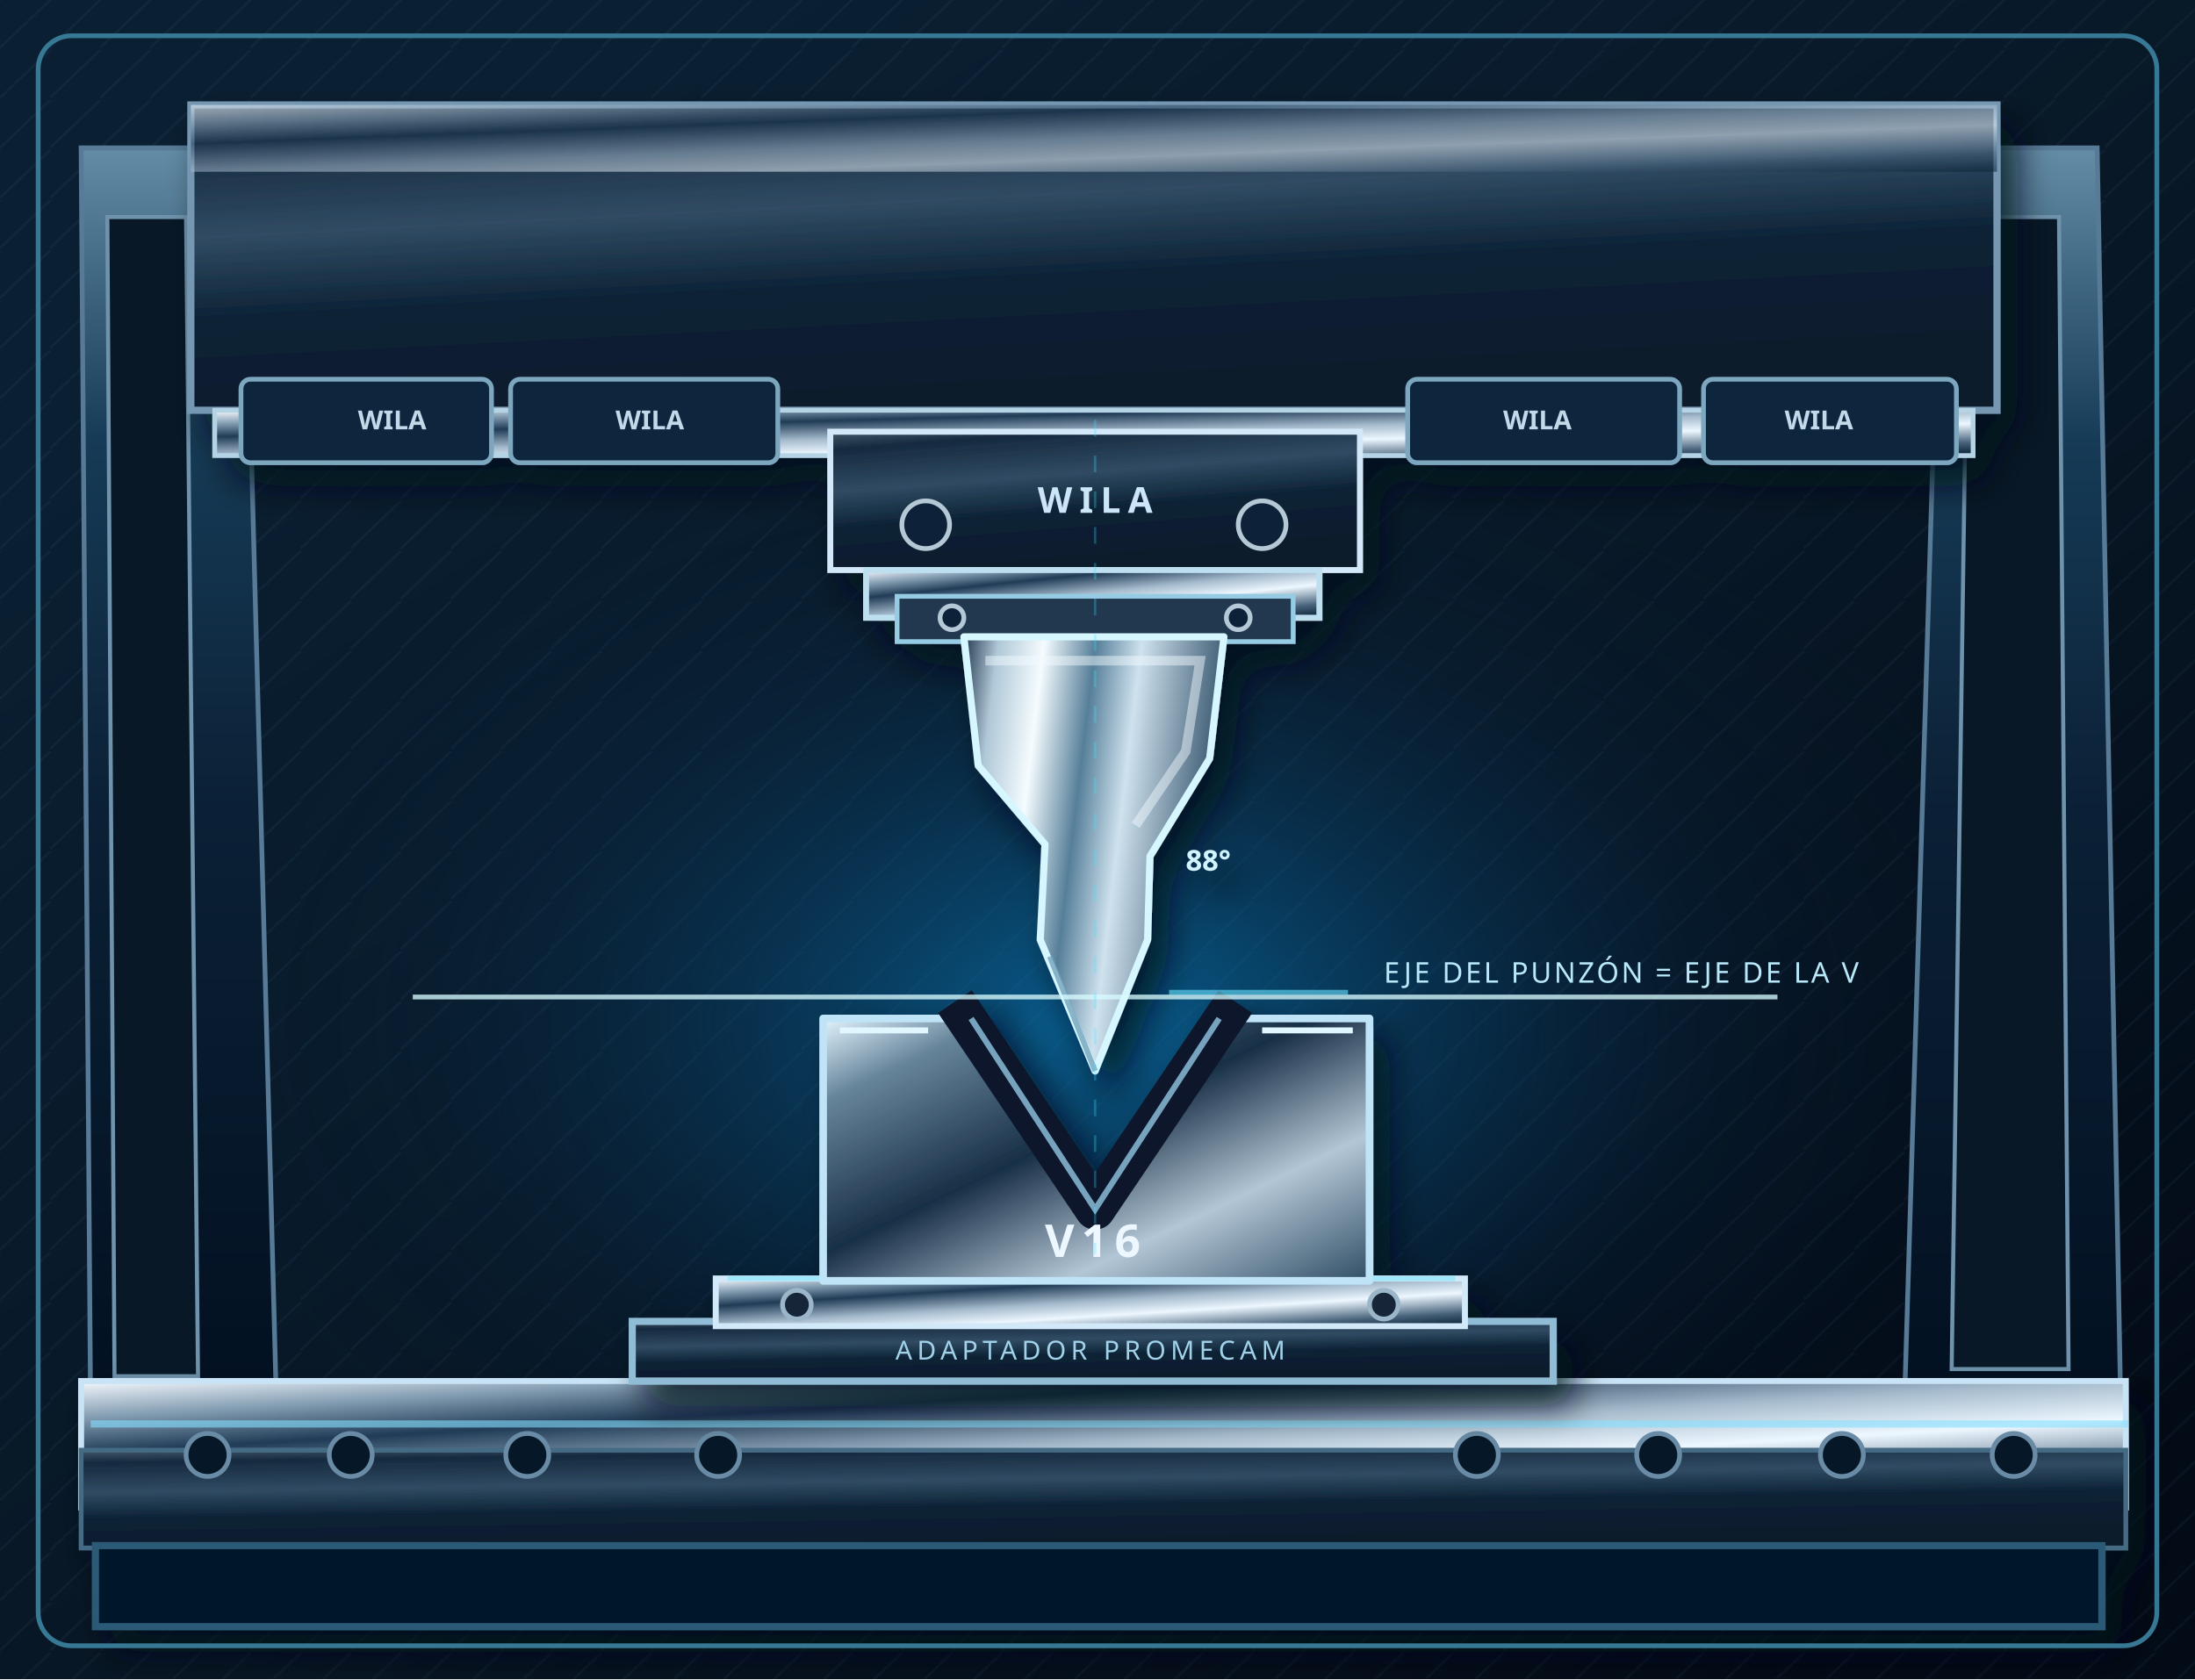
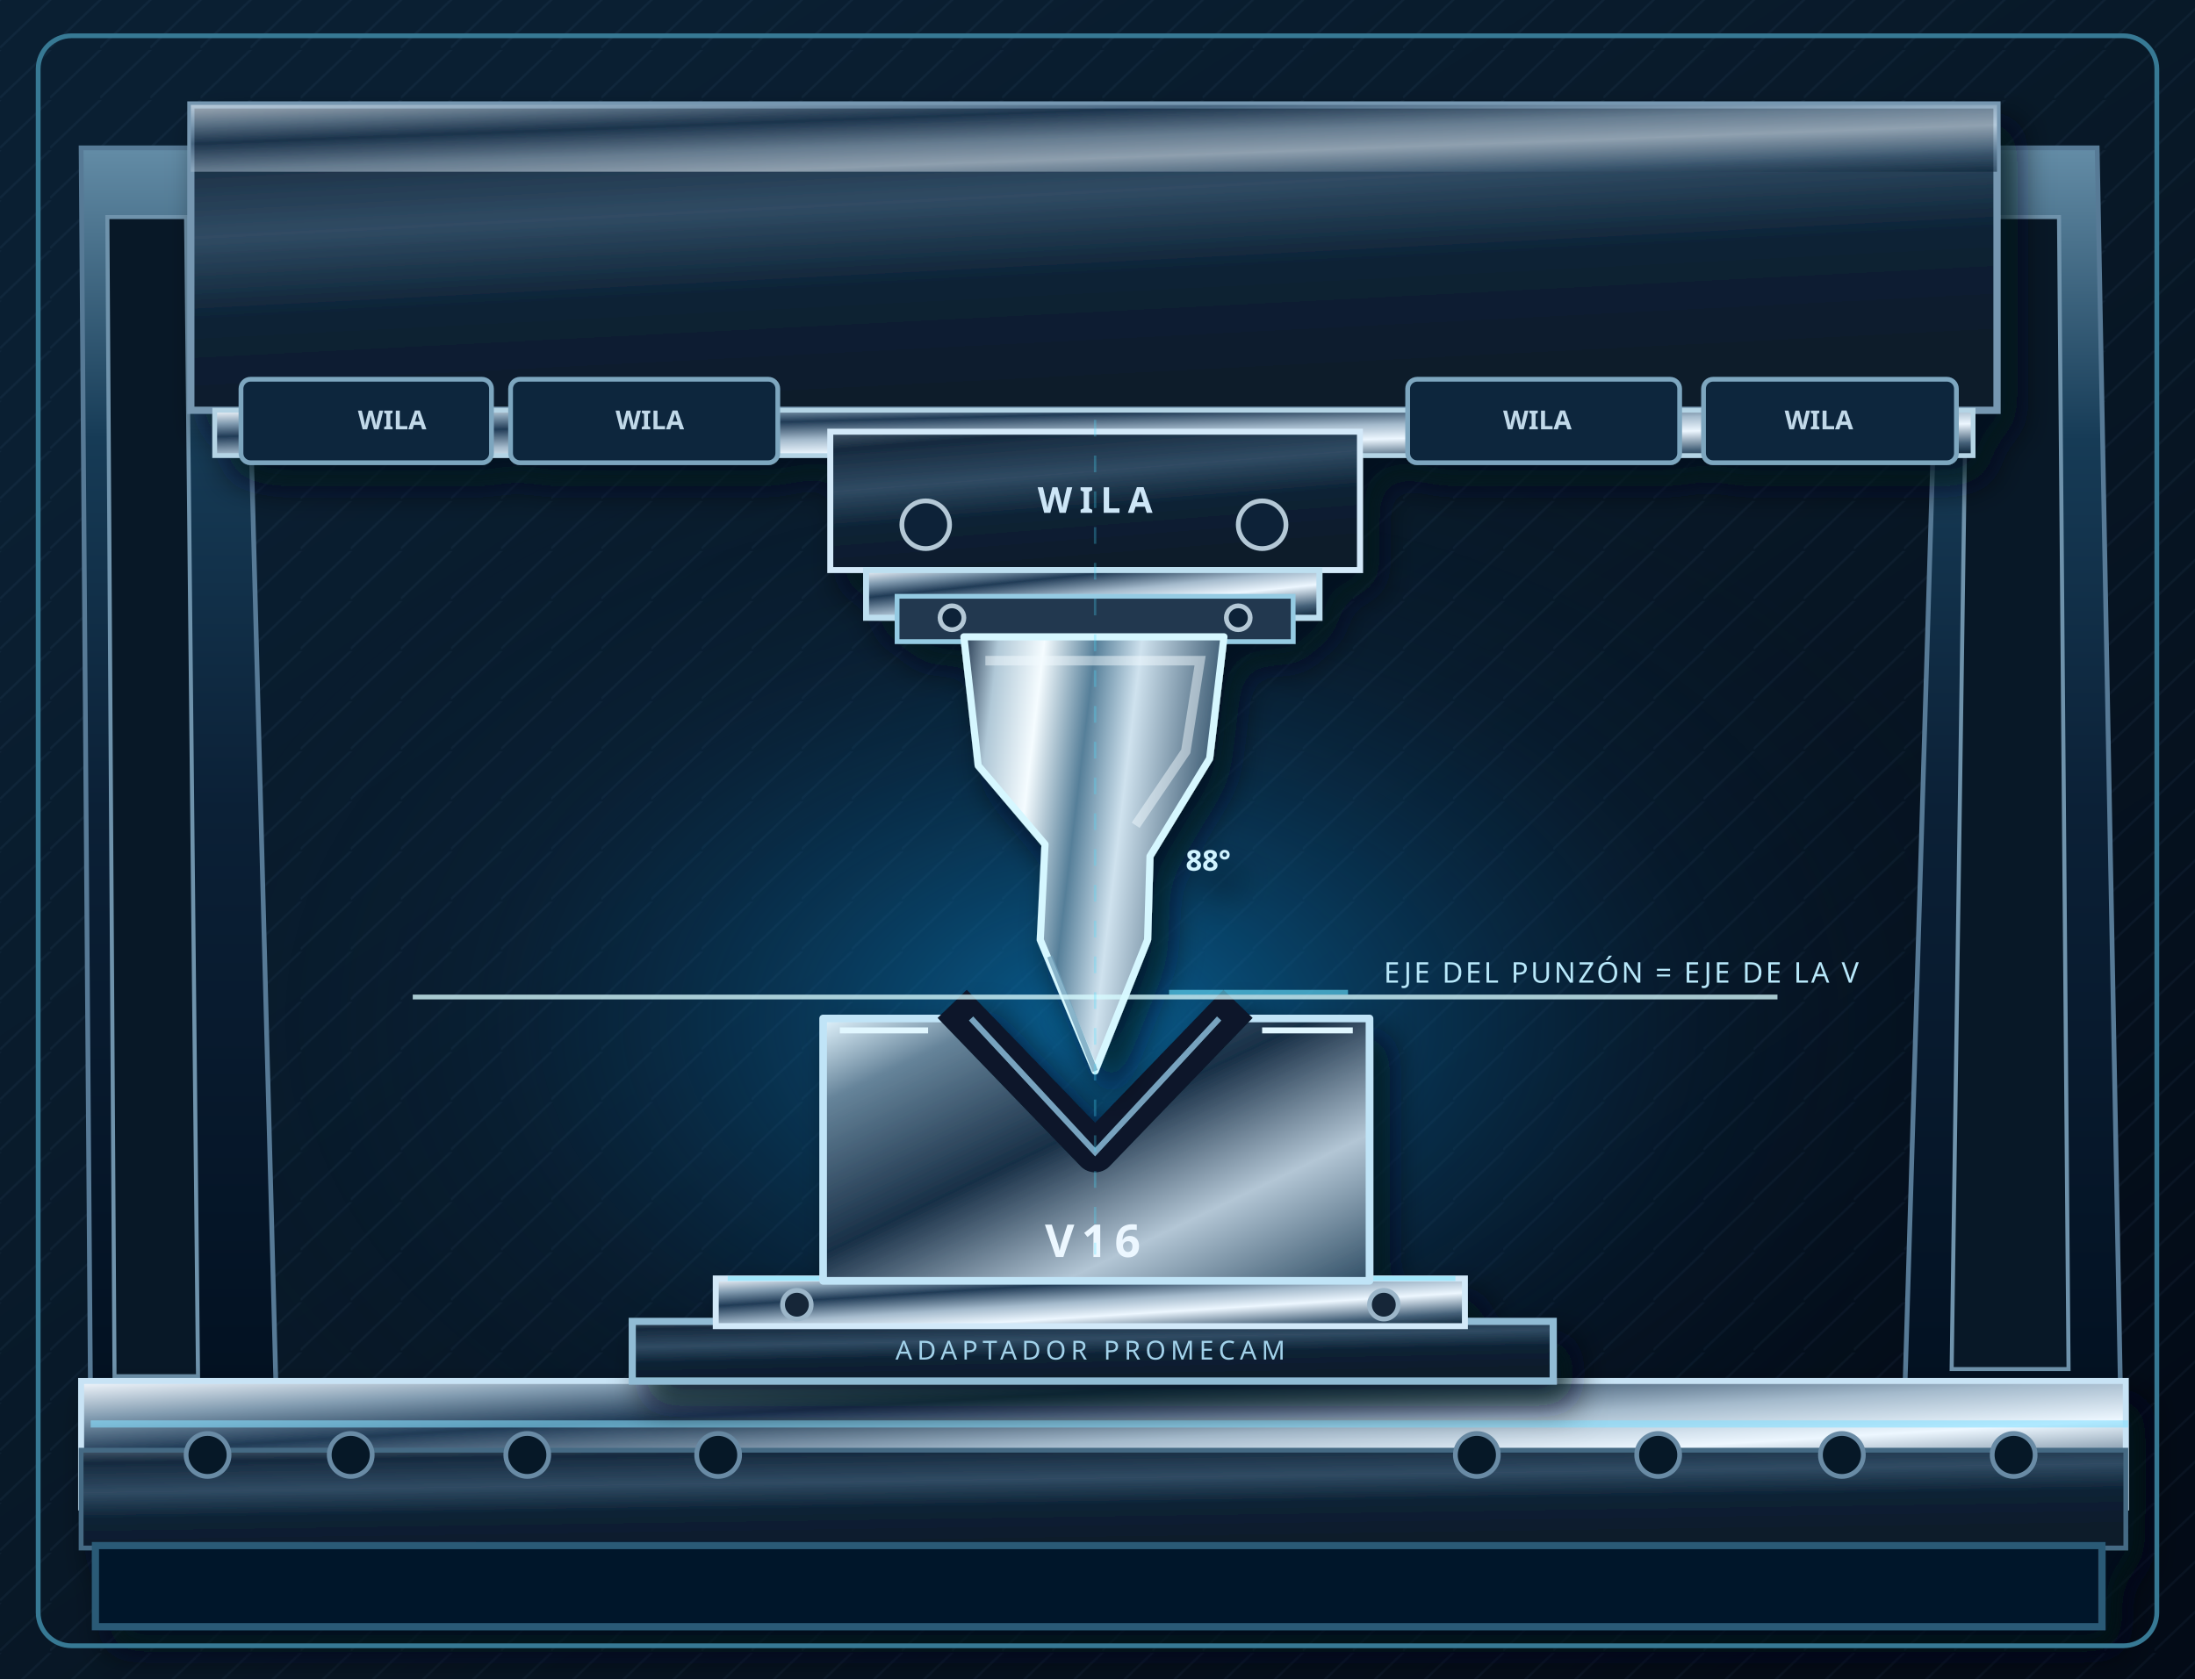
<svg xmlns="http://www.w3.org/2000/svg" width="920" height="704" viewBox="0 0 920 704" role="img" aria-labelledby="title desc">
  <defs>
    <linearGradient id="bg" x1=".1" y1=".2" x2=".8" y2="1">
      <stop stop-color="#0a1f32" />
      <stop offset=".47" stop-color="#081827" />
      <stop offset="1" stop-color="#030b17" />
    </linearGradient>
    <linearGradient id="steel" x1="0" y1="0" x2="1" y2="1">
      <stop stop-color="#f6faff" />
      <stop offset=".15" stop-color="#819bb0" />
      <stop offset=".29" stop-color="#203b56" />
      <stop offset=".49" stop-color="#a4bacc" />
      <stop offset=".65" stop-color="#edf7ff" />
      <stop offset=".86" stop-color="#456179" />
      <stop offset="1" stop-color="#061d31" />
    </linearGradient>
    <linearGradient id="darkmetal" x1="0" y1="0" x2=".3" y2="1">
      <stop stop-color="#44586b" />
      <stop offset=".12" stop-color="#162a3f" />
      <stop offset=".4" stop-color="#304b63" />
      <stop offset=".65" stop-color="#0c2235" />
      <stop offset="1" stop-color="#0a1a2b" />
    </linearGradient>
    <linearGradient id="blade" x1="0" y1="0" x2="1" y2=".2">
      <stop stop-color="#24384f" />
      <stop offset=".13" stop-color="#b0c8d7" />
      <stop offset=".3" stop-color="#f5fcff" />
      <stop offset=".49" stop-color="#567f99" />
      <stop offset=".66" stop-color="#cfe2ee" />
      <stop offset="1" stop-color="#33526b" />
    </linearGradient>
    <linearGradient id="die" x1="0" y1="0" x2="1" y2="1">
      <stop stop-color="#e4f6ff" />
      <stop offset=".16" stop-color="#66849a" />
      <stop offset=".45" stop-color="#182f46" />
      <stop offset=".72" stop-color="#b3c6d5" />
      <stop offset="1" stop-color="#304e65" />
    </linearGradient>
    <linearGradient id="blue" x1=".2" y1="0" x2=".7" y2="1">
      <stop stop-color="#cbfbff" />
      <stop offset=".23" stop-color="#4de6ff" />
      <stop offset=".54" stop-color="#178bec" />
      <stop offset="1" stop-color="#064eaa" />
    </linearGradient>
    <linearGradient id="frame" x1="0" y1="0" x2="0" y2="1">
      <stop stop-color="#648da7" />
      <stop offset=".23" stop-color="#163b56" />
      <stop offset=".52" stop-color="#0b2036" />
      <stop offset="1" stop-color="#021020" />
    </linearGradient>
    <radialGradient id="halo">
      <stop stop-color="#087fc1" stop-opacity=".68" />
      <stop offset=".65" stop-color="#0a3c64" stop-opacity=".13" />
      <stop offset="1" stop-color="#00162a" stop-opacity="0" />
    </radialGradient>
    <pattern id="grating" width="21" height="21" patternUnits="userSpaceOnUse">
      <path d="M0 20L21 0 M-5 5L5 -5" stroke="#8ecaff" stroke-opacity=".13" stroke-width="1" />
    </pattern>
    <filter id="glow" x="-100%" y="-100%" width="300%" height="300%">
      <feGaussianBlur stdDeviation="7" />
    </filter>
    <filter id="shadow" x="-30%" y="-30%" width="160%" height="180%">
      <feDropShadow dx="7" dy="9" stdDeviation="7" flood-color="#000c18" flood-opacity=".8" />
    </filter>
  </defs>
  <rect width="920" height="704" fill="url(#bg)" />
  <rect width="920" height="704" fill="url(#grating)" opacity=".35" />
  <ellipse cx="460" cy="428" rx="408" ry="260" fill="url(#halo)" />
  <g fill="url(#frame)" stroke="#577a96" stroke-width="2">
    <path d="M34 62L102 62L116 594L38 595Z" />
    <path d="M814 62L879 62L889 596L798 596Z" />
  </g>
  <g fill="#081827" stroke="#6f93ac" stroke-width="1.7">
    <path d="M45 91L78 91L83 577L48 577Z" />
    <path d="M825 91L863 91L867 574L818 574Z" />
  </g>
  <g filter="url(#shadow)">
    <path d="M34 579H891V632H34Z" fill="url(#steel)" stroke="#c8e3f5" stroke-width="2.5" />
    <path d="M34 608H891V649H34Z" fill="url(#darkmetal)" stroke="#456b84" stroke-width="2" />
    <path d="M40 648H881V682H40Z" fill="#06192b" stroke="#2a5a76" stroke-width="3" />
    <path d="M38 597H892" stroke="#85e0ff" stroke-opacity=".6" stroke-width="3" />
  </g>
  <g fill="#061827" stroke="#698ba5" stroke-width="2">
    <circle cx="87" cy="610" r="9" />
    <circle cx="147" cy="610" r="9" />
    <circle cx="221" cy="610" r="9" />
    <circle cx="301" cy="610" r="9" />
    <circle cx="619" cy="610" r="9" />
    <circle cx="695" cy="610" r="9" />
    <circle cx="772" cy="610" r="9" />
    <circle cx="844" cy="610" r="9" />
  </g>
  <g filter="url(#shadow)">
    <path d="M265 554H651V579H265Z" fill="url(#darkmetal)" stroke="#91bcd5" stroke-width="3" />
    <path d="M300 536H614V556H300Z" fill="url(#steel)" stroke="#d2e9f9" stroke-width="2.5" />
    <path d="M305 536H610" stroke="#79e6ff" stroke-opacity=".55" stroke-width="2" />
    <g fill="#122638" stroke="#9cb6c9" stroke-width="2">
      <circle cx="334" cy="547" r="6" />
      <circle cx="580" cy="547" r="6" />
    </g>
    <text x="457" y="570" font-size="11" fill="#a2d2ea" font-family="system-ui" text-anchor="middle" letter-spacing="2">ADAPTADOR PROMECAM</text>
-     <path d="M345 427L407 427L459 507L511 427L574 427L574 537L345 537Z" fill="url(#die)" stroke="#c0e4f7" stroke-width="3.2" stroke-linejoin="round" />
-     <path d="M405 427L459 507L513 427" stroke="#071729" stroke-width="17" stroke-linecap="square" stroke-linejoin="round" fill="none" />
-     <path d="M407 427L459 507L511 427" stroke="#a9dfff" stroke-opacity=".7" stroke-width="2.5" fill="none" />
+     <path d="M345 427L407 427L459 483L511 427L574 427L574 537L345 537Z" fill="url(#die)" stroke="#c0e4f7" stroke-width="3.2" stroke-linejoin="round" />
+     <path d="M405 427L459 483L513 427" stroke="#071729" stroke-width="17" stroke-linecap="square" stroke-linejoin="round" fill="none" />
+     <path d="M407 427L459 483L511 427" stroke="#a9dfff" stroke-opacity=".7" stroke-width="2.5" fill="none" />
    <path d="M352 432H389M529 432H567" stroke="#e1f7ff" stroke-width="2.5" />
    <text x="458" y="527" font-family="system-ui" font-size="19" font-weight="800" text-anchor="middle" fill="#ecf7ff" letter-spacing="3">V16</text>
  </g>
  <g id="upperMachine" filter="url(#shadow)">
-     <animateTransform attributeName="transform" type="translate" dur="3.5s" repeatCount="indefinite" values="0,-64;0,-64;0,0;0,0;0,-64" keyTimes="0;.23;.54;.70;1" calcMode="spline" keySplines=".23 0 .33 1;.23 0 .33 1;.23 0 .33 1;.23 0 .33 1" />
+     <animateTransform attributeName="transform" type="translate" dur="3.5s" repeatCount="indefinite" values="0,-64;0,-64;0,24;0,24;0,-64" keyTimes="0;.23;.54;.70;1" calcMode="spline" keySplines=".23 0 .33 1;.23 0 .33 1;.23 0 .33 1;.23 0 .33 1" />
    <path d="M80 44H837V172H80Z" fill="url(#darkmetal)" stroke="#7697b1" stroke-width="3" />
    <path d="M80 44H837V72H80Z" fill="url(#steel)" opacity=".52" />
    <path d="M90 172H827V191H90Z" fill="url(#steel)" stroke="#b4d4e5" stroke-width="2" />
    <g fill="#0c253d" stroke="#7da6bf" stroke-width="2">
      <rect x="101" y="159" width="105" height="35" rx="4" />
      <rect x="214" y="159" width="112" height="35" rx="4" />
      <rect x="590" y="159" width="114" height="35" rx="4" />
      <rect x="714" y="159" width="106" height="35" rx="4" />
    </g>
    <g fill="#c1d9e9" font-size="11" font-family="system-ui" font-weight="750">
      <text x="150" y="180">WILA</text>
      <text x="258" y="180">WILA</text>
      <text x="630" y="180">WILA</text>
      <text x="748" y="180">WILA</text>
    </g>
    <path d="M348 181H570V239H348Z" fill="url(#darkmetal)" stroke="#d3e9f9" stroke-width="2.5" />
    <path d="M363 239H553V259H363Z" fill="url(#steel)" stroke="#bddff0" stroke-width="2.5" />
    <path d="M376 250H542V269H376Z" fill="#20374f" stroke="#95cbe3" stroke-width="2" />
    <g fill="#0b2237" stroke="#b4c8d6" stroke-width="2">
      <circle cx="388" cy="220" r="10" />
      <circle cx="529" cy="220" r="10" />
      <circle cx="399" cy="259" r="5" />
      <circle cx="519" cy="259" r="5" />
    </g>
    <text x="459" y="215" fill="#cde6f7" text-anchor="middle" font-size="15" font-family="system-ui" font-weight="850" letter-spacing="3">WILA</text>
    <path d="M404 267H513L507 318L482 359L481 394L459 449L436 394L438 354L410 321Z" fill="url(#blade)" stroke="#d6f7ff" stroke-width="3" stroke-linejoin="round" />
    <path d="M413 277H503L497 315L476 346" stroke="#f1fbff" stroke-opacity=".48" stroke-width="4" fill="none" />
    <path d="M459 449L440 401" stroke="#6d9eb8" stroke-width="2.3" opacity=".75" />
    <text x="497" y="365" fill="#d1f4ff" font-family="system-ui" font-size="12" font-weight="750">88°</text>
  </g>
  <g id="workpiece">
    <path id="sheetGlow" d="M173 423L421 423Q459 423 497 423L745 423" fill="none" stroke="#0daeff" stroke-width="23" opacity=".45" filter="url(#glow)">
-       <animate attributeName="d" dur="3.5s" repeatCount="indefinite" values="M173 423L421 423Q459 423 497 423L745 423;            M173 423L421 423Q459 423 497 423L745 423;            M173 337L422 432Q459 478 496 432L745 337;            M173 337L422 432Q459 478 496 432L745 337;            M173 423L421 423Q459 423 497 423L745 423" keyTimes="0;.23;.54;.70;1" />
+       <animate attributeName="d" dur="3.5s" repeatCount="indefinite" values="M173 423L421 423Q459 423 497 423L745 423;            M173 423L421 423Q459 423 497 423L745 423;            M173 337L422 432Q459 477 496 432L745 337;            M173 337L422 432Q459 477 496 432L745 337;            M173 423L421 423Q459 423 497 423L745 423" keyTimes="0;.23;.54;.70;1" />
    </path>
    <path id="sheet" d="M173 423L421 423Q459 423 497 423L745 423" fill="none" stroke="url(#blue)" stroke-width="10" stroke-linecap="round" stroke-linejoin="round">
-       <animate attributeName="d" dur="3.5s" repeatCount="indefinite" values="M173 423L421 423Q459 423 497 423L745 423;            M173 423L421 423Q459 423 497 423L745 423;            M173 337L422 432Q459 478 496 432L745 337;            M173 337L422 432Q459 478 496 432L745 337;            M173 423L421 423Q459 423 497 423L745 423" keyTimes="0;.23;.54;.70;1" />
+       <animate attributeName="d" dur="3.5s" repeatCount="indefinite" values="M173 423L421 423Q459 423 497 423L745 423;            M173 423L421 423Q459 423 497 423L745 423;            M173 337L422 432Q459 477 496 432L745 337;            M173 337L422 432Q459 477 496 432L745 337;            M173 423L421 423Q459 423 497 423L745 423" keyTimes="0;.23;.54;.70;1" />
    </path>
    <path d="M173 418L421 418Q459 418 497 418L745 418" stroke="#d7fbff" stroke-width="2" fill="none" opacity=".77">
-       <animate attributeName="d" dur="3.5s" repeatCount="indefinite" values="M173 418L421 418Q459 418 497 418L745 418;            M173 418L421 418Q459 418 497 418L745 418;            M173 331L422 426Q459 472 496 426L745 331;            M173 331L422 426Q459 472 496 426L745 331;            M173 418L421 418Q459 418 497 418L745 418" keyTimes="0;.23;.54;.70;1" />
+       <animate attributeName="d" dur="3.5s" repeatCount="indefinite" values="M173 418L421 418Q459 418 497 418L745 418;            M173 418L421 418Q459 418 497 418L745 418;            M173 331L422 426Q459 471 496 426L745 331;            M173 331L422 426Q459 471 496 426L745 331;            M173 418L421 418Q459 418 497 418L745 418" keyTimes="0;.23;.54;.70;1" />
    </path>
  </g>
  <path d="M459 176V526" stroke="#48ddff" stroke-width="1" stroke-dasharray="7 8" opacity=".28" />
  <text x="580" y="412" fill="#b8e8fa" font-family="system-ui" font-size="12" letter-spacing="1">EJE DEL PUNZÓN = EJE DE LA V</text>
  <path d="M565 416H490" stroke="#69e3ff" opacity=".6" stroke-width="2" />
  <rect x="16" y="15" width="888" height="675" rx="14" stroke="#377994" stroke-width="2" fill="none" />
</svg>
